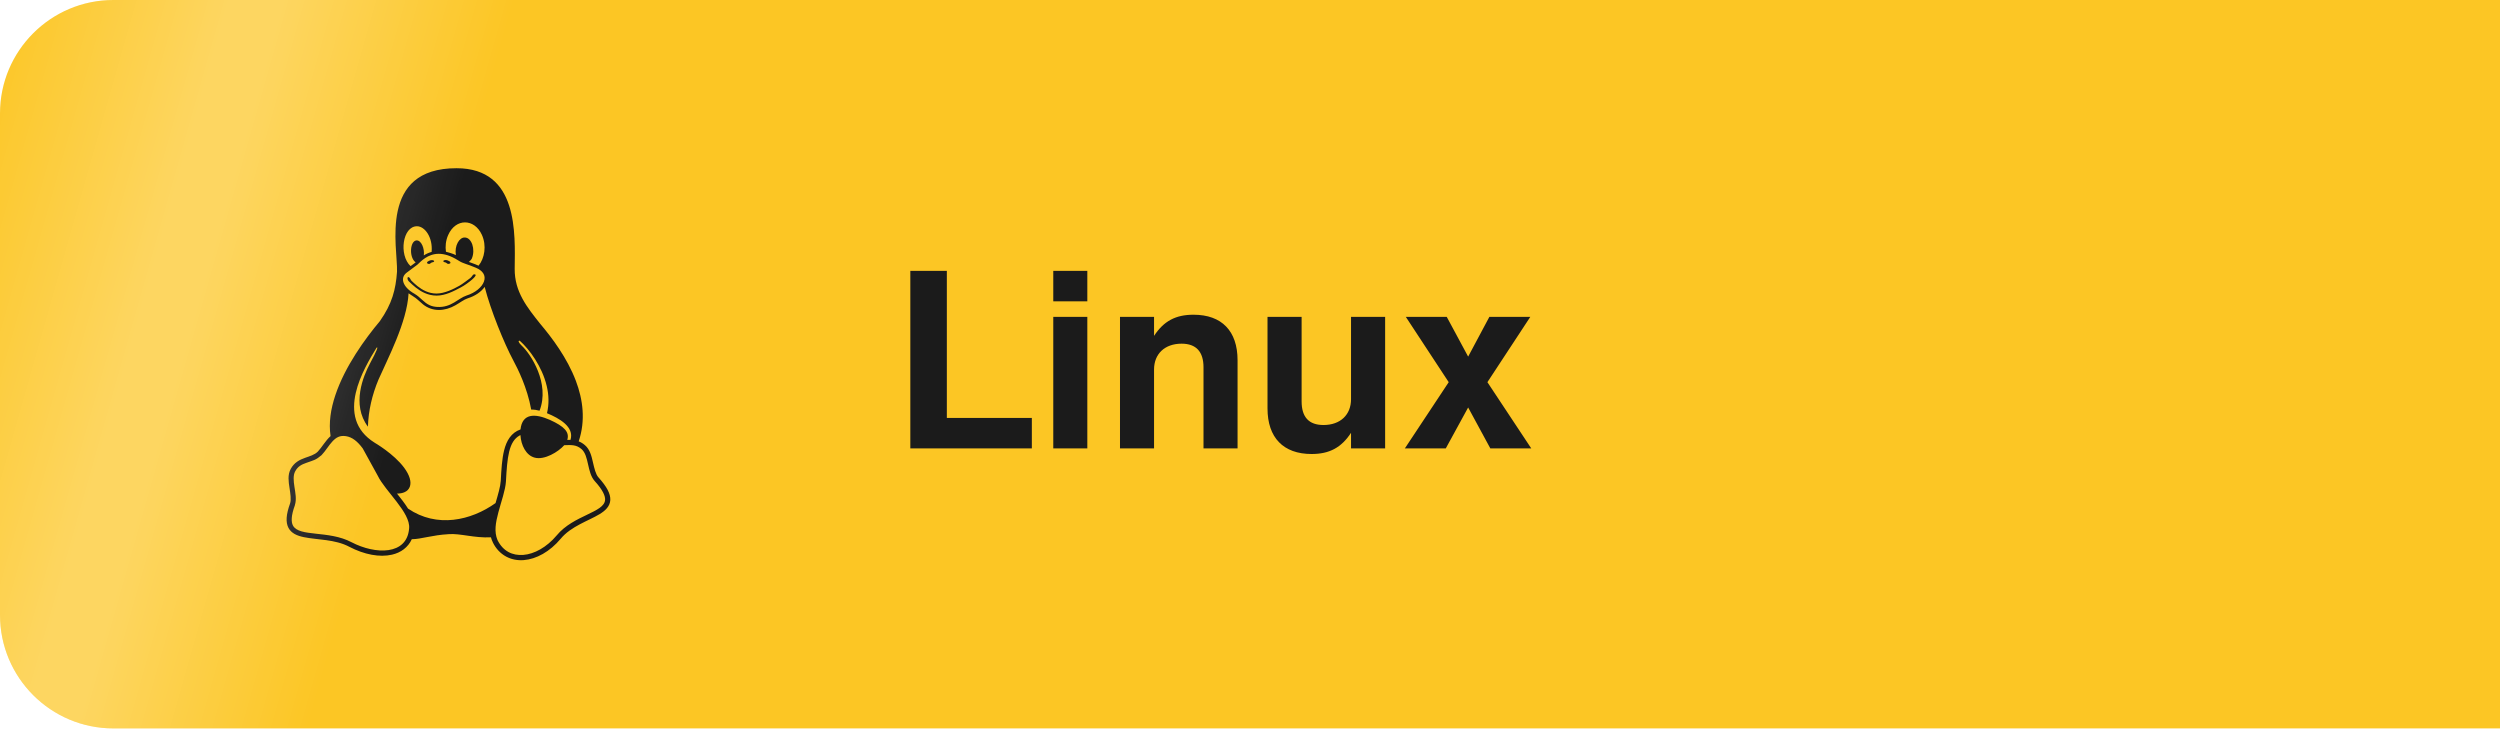
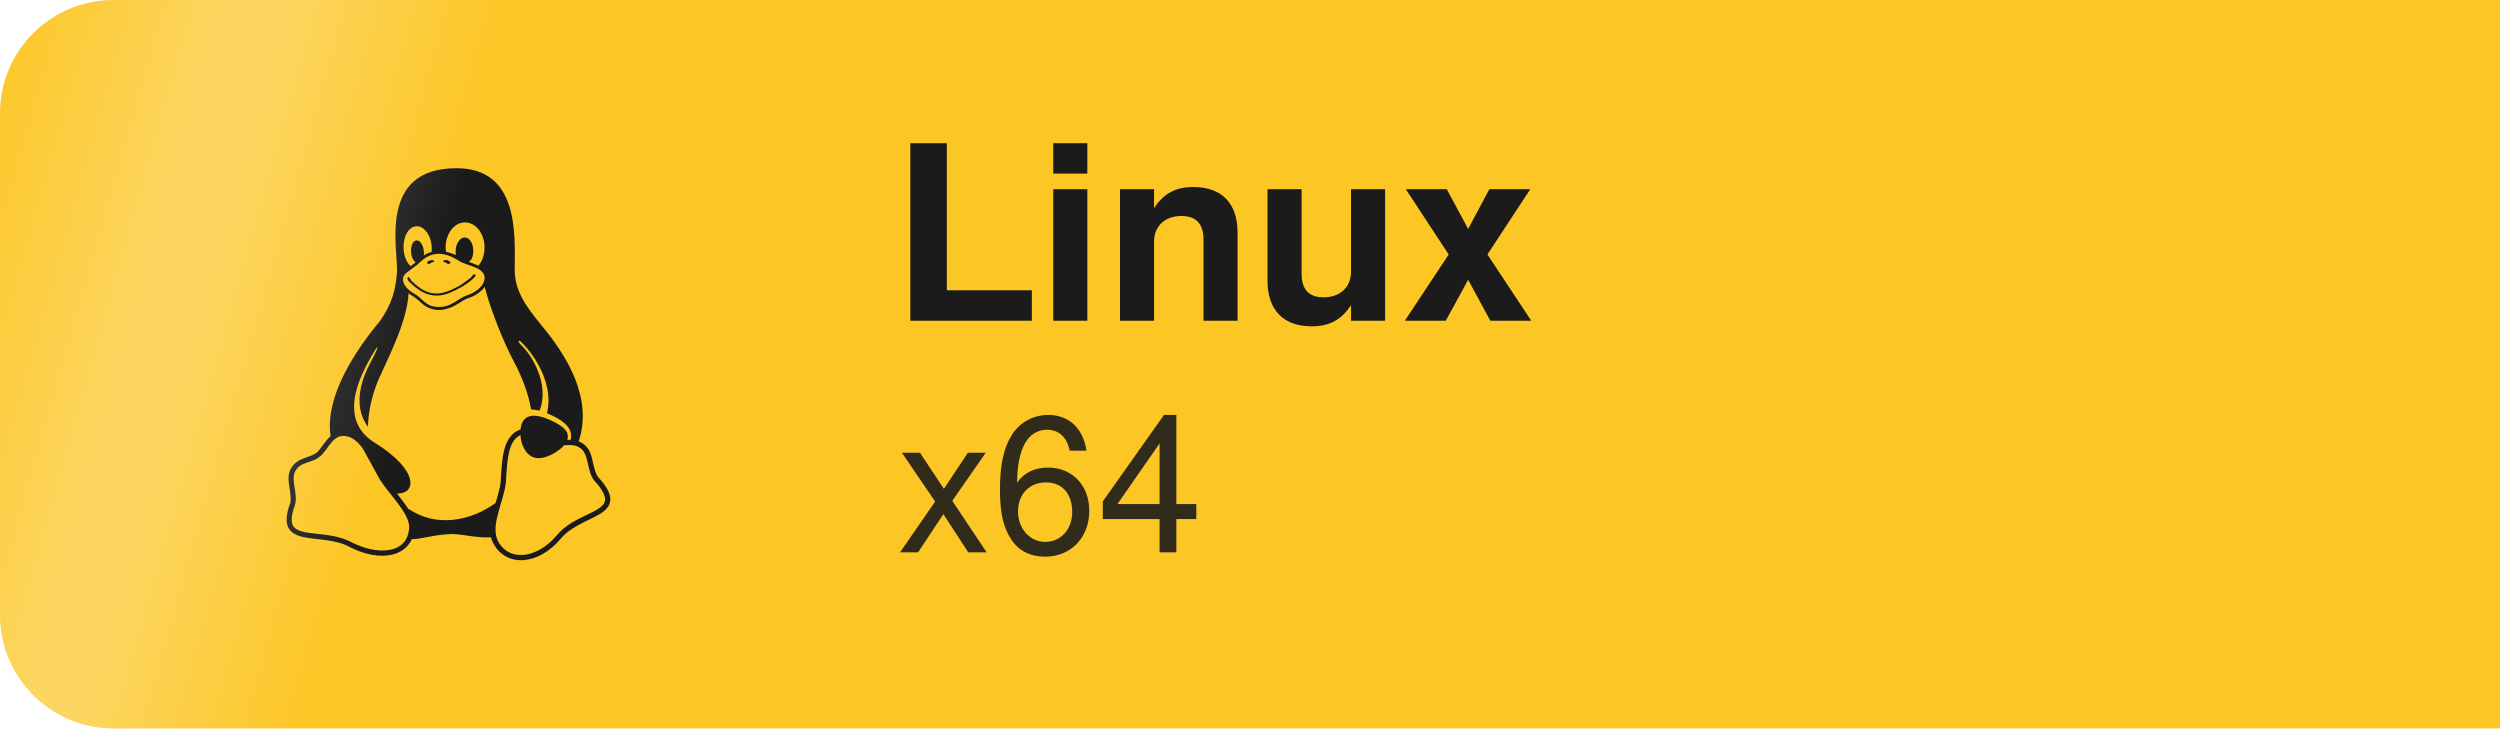
<svg xmlns="http://www.w3.org/2000/svg" viewBox="0 0 841.9 245.3" width="841.9" height="245.3" role="img" aria-label="Download for Linux">
  <defs>
    <clipPath id="edge">
      <path d="M38.2,0 H841.9 V245.3 H38.2 A38.2,38.2 0 0 1 0,207.1 V38.2 A38.2,38.2 0 0 1 38.2,0 Z" />
    </clipPath>
    <linearGradient id="sheen" x1="0" y1="0" x2="1" y2="0">
      <stop offset="0" stop-color="#fff" stop-opacity="0" />
      <stop offset="0.45" stop-color="#fff" stop-opacity="0.28" />
      <stop offset="0.55" stop-color="#fff" stop-opacity="0.28" />
      <stop offset="1" stop-color="#fff" stop-opacity="0" />
    </linearGradient>
  </defs>
  <style>
    @keyframes pass {
      0%       { transform: translateX(-278.4px); }
      6.88%   { transform: translateX(1120.3px); }
      100%     { transform: translateX(1120.3px); }
    }
    .band { animation: pass 15.458s linear 7.058s infinite backwards; }
    @media (prefers-reduced-motion: reduce) {
      .band { animation: none; opacity: 0; }
    }
  </style>
  <path d="M38.2,0 H841.9 V245.3 H38.2 A38.2,38.2 0 0 1 0,207.1 V38.2 A38.2,38.2 0 0 1 38.2,0 Z" fill="#fcc624" />
  <g transform="translate(93.25 56.65) scale(0.25781)" fill="#1b1b1b">
    <path d="M220.8 123.3c1 .5 1.8 1.7 3 1.7 1.1 0 2.8-.4 2.9-1.5.2-1.4-1.9-2.3-3.2-2.9-1.7-.7-3.9-1-5.5-.1-.4.2-.8.7-.6 1.1.3 1.3 2.3 1.1 3.4 1.7zm-21.9 1.7c1.2 0 2-1.2 3-1.7 1.1-.6 3.1-.4 3.5-1.6.2-.4-.2-.9-.6-1.1-1.6-.9-3.8-.6-5.5.1-1.3.6-3.4 1.5-3.2 2.9.1 1 1.8 1.5 2.8 1.4zM420 403.8c-3.6-4-5.3-11.6-7.2-19.7-1.8-8.1-3.9-16.8-10.5-22.4-1.3-1.1-2.6-2.1-4-2.9-1.3-.8-2.7-1.5-4.1-2 9.2-27.3 5.6-54.5-3.7-79.1-11.4-30.1-31.3-56.4-46.5-74.4-17.1-21.5-33.7-41.9-33.4-72C311.1 85.4 315.7.1 234.8 0 132.4-.2 158 103.4 156.9 135.2c-1.7 23.4-6.4 41.8-22.5 64.7-18.9 22.5-45.5 58.8-58.1 96.7-6 17.9-8.8 36.1-6.2 53.3-6.5 5.8-11.4 14.7-16.6 20.2-4.2 4.3-10.3 5.9-17 8.3s-14 6-18.5 14.5c-2.1 3.9-2.8 8.1-2.8 12.4 0 3.9.6 7.9 1.2 11.8 1.2 8.1 2.5 15.7.8 20.8-5.2 14.4-5.9 24.4-2.2 31.7 3.8 7.3 11.4 10.5 20.1 12.3 17.3 3.6 40.8 2.7 59.3 12.5 19.8 10.4 39.9 14.1 55.9 10.4 11.6-2.6 21.1-9.6 25.9-20.2 12.5-.1 26.3-5.4 48.3-6.6 14.9-1.2 33.6 5.3 55.1 4.1.6 2.3 1.4 4.6 2.5 6.7v.1c8.3 16.7 23.8 24.3 40.3 23 16.6-1.3 34.1-11 48.3-27.9 13.6-16.4 36-23.2 50.9-32.2 7.4-4.5 13.4-10.1 13.9-18.3.4-8.2-4.4-17.3-15.5-29.7zM223.7 87.3c9.8-22.2 34.2-21.8 44-.4 6.5 14.2 3.6 30.9-4.3 40.4-1.6-.8-5.9-2.6-12.6-4.9 1.1-1.2 3.1-2.7 3.9-4.6 4.8-11.8-.2-27-9.1-27.3-7.3-.5-13.9 10.8-11.8 23-4.1-2-9.4-3.5-13-4.4-1-6.9-.3-14.6 2.9-21.8zM183 75.8c10.1 0 20.8 14.2 19.1 33.5-3.5 1-7.1 2.5-10.2 4.6 1.2-8.9-3.3-20.1-9.6-19.6-8.4.7-9.8 21.2-1.8 28.1 1 .8 1.9-.2-5.9 5.5-15.6-14.6-10.5-52.1 8.4-52.1zm-13.6 60.7c6.2-4.6 13.6-10 14.1-10.5 4.7-4.4 13.5-14.2 27.9-14.2 7.1 0 15.6 2.3 25.9 8.9 6.3 4.1 11.3 4.4 22.6 9.3 8.4 3.5 13.7 9.7 10.5 18.2-2.6 7.1-11 14.4-22.7 18.1-11.1 3.6-19.8 16-38.2 14.9-3.9-.2-7-1-9.6-2.1-8-3.5-12.2-10.4-20-15-8.6-4.8-13.2-10.4-14.7-15.3-1.4-4.9 0-9 4.2-12.3zm3.3 334c-2.7 35.1-43.9 34.4-75.3 18-29.9-15.8-68.6-6.5-76.5-21.9-2.4-4.7-2.4-12.7 2.6-26.4v-.2c2.4-7.6.6-16-.6-23.9-1.2-7.8-1.8-15 .9-20 3.5-6.7 8.5-9.1 14.8-11.3 10.3-3.7 11.8-3.4 19.6-9.9 5.5-5.7 9.5-12.9 14.3-18 5.1-5.5 10-8.1 17.7-6.9 8.1 1.2 15.1 6.8 21.9 16l19.6 35.6c9.5 19.9 43.1 48.4 41 68.9zm-1.4-25.9c-4.1-6.6-9.6-13.6-14.4-19.6 7.1 0 14.2-2.2 16.7-8.9 2.3-6.2 0-14.9-7.4-24.9-13.5-18.2-38.3-32.5-38.3-32.5-13.5-8.4-21.1-18.7-24.6-29.9s-3-23.3-.3-35.2c5.2-22.9 18.6-45.2 27.2-59.2 2.3-1.7.8 3.2-8.7 20.8-8.5 16.1-24.4 53.3-2.6 82.4.6-20.7 5.5-41.8 13.8-61.5 12-27.4 37.3-74.9 39.3-112.7 1.1.8 4.6 3.2 6.2 4.1 4.6 2.7 8.1 6.7 12.6 10.3 12.4 10 28.5 9.2 42.4 1.2 6.2-3.5 11.2-7.5 15.9-9 9.9-3.1 17.8-8.6 22.3-15 7.7 30.4 25.7 74.3 37.2 95.7 6.1 11.4 18.3 35.5 23.6 64.6 3.3-.1 7 .4 10.9 1.4 13.8-35.7-11.7-74.2-23.3-84.9-4.7-4.6-4.9-6.6-2.6-6.5 12.6 11.2 29.2 33.7 35.2 59 2.8 11.6 3.3 23.7.4 35.7 16.4 6.8 35.9 17.9 30.7 34.8-2.2-.1-3.2 0-4.2 0 3.2-10.1-3.9-17.6-22.8-26.1-19.6-8.6-36-8.6-38.3 12.5-12.1 4.2-18.3 14.7-21.4 27.3-2.8 11.2-3.6 24.7-4.4 39.9-.5 7.7-3.6 18-6.8 29-32.1 22.9-76.7 32.9-114.3 7.2zm257.4-11.5c-.9 16.8-41.2 19.9-63.2 46.5-13.2 15.7-29.4 24.4-43.6 25.5s-26.5-4.8-33.7-19.3c-4.7-11.1-2.4-23.1 1.1-36.3 3.7-14.2 9.2-28.8 9.9-40.6.8-15.2 1.7-28.5 4.2-38.7 2.6-10.3 6.6-17.2 13.7-21.1.3-.2.7-.3 1-.5.8 13.2 7.3 26.6 18.8 29.5 12.6 3.3 30.7-7.5 38.4-16.3 9-.3 15.7-.9 22.6 5.1 9.9 8.5 7.1 30.3 17.1 41.6 10.6 11.6 14 19.5 13.7 24.6zM173.3 148.7c2 1.9 4.7 4.5 8 7.1 6.6 5.2 15.8 10.6 27.3 10.6 11.6 0 22.5-5.9 31.8-10.8 4.9-2.6 10.9-7 14.8-10.4s5.9-6.3 3.1-6.6-2.6 2.6-6 5.1c-4.4 3.2-9.7 7.4-13.9 9.8-7.4 4.2-19.5 10.2-29.9 10.2s-18.7-4.8-24.9-9.7c-3.1-2.5-5.7-5-7.7-6.9-1.5-1.4-1.9-4.6-4.3-4.9-1.4-.1-1.8 3.7 1.7 6.5z" />
  </g>
-   <text x="300" y="151" font-family="-apple-system, BlinkMacSystemFont, 'Segoe UI', Helvetica, Arial, sans-serif" font-size="82" font-weight="700" fill="#1b1b1b">Linux</text>
+   <text x="300" y="108" font-family="-apple-system, BlinkMacSystemFont, 'Segoe UI', Helvetica, Arial, sans-serif" font-size="82" font-weight="700" fill="#1b1b1b">Linux</text>
+   <text x="302" y="186" font-family="-apple-system, BlinkMacSystemFont, 'Segoe UI', Helvetica, Arial, sans-serif" font-size="64" font-weight="400" fill="#1b1b1b" fill-opacity="0.9">x64</text>
  <g clip-path="url(#edge)">
    <g class="band">
      <rect x="0" y="-60" width="173.6" height="365.3" fill="url(#sheen)" transform="skewX(-16)" />
    </g>
  </g>
</svg>
